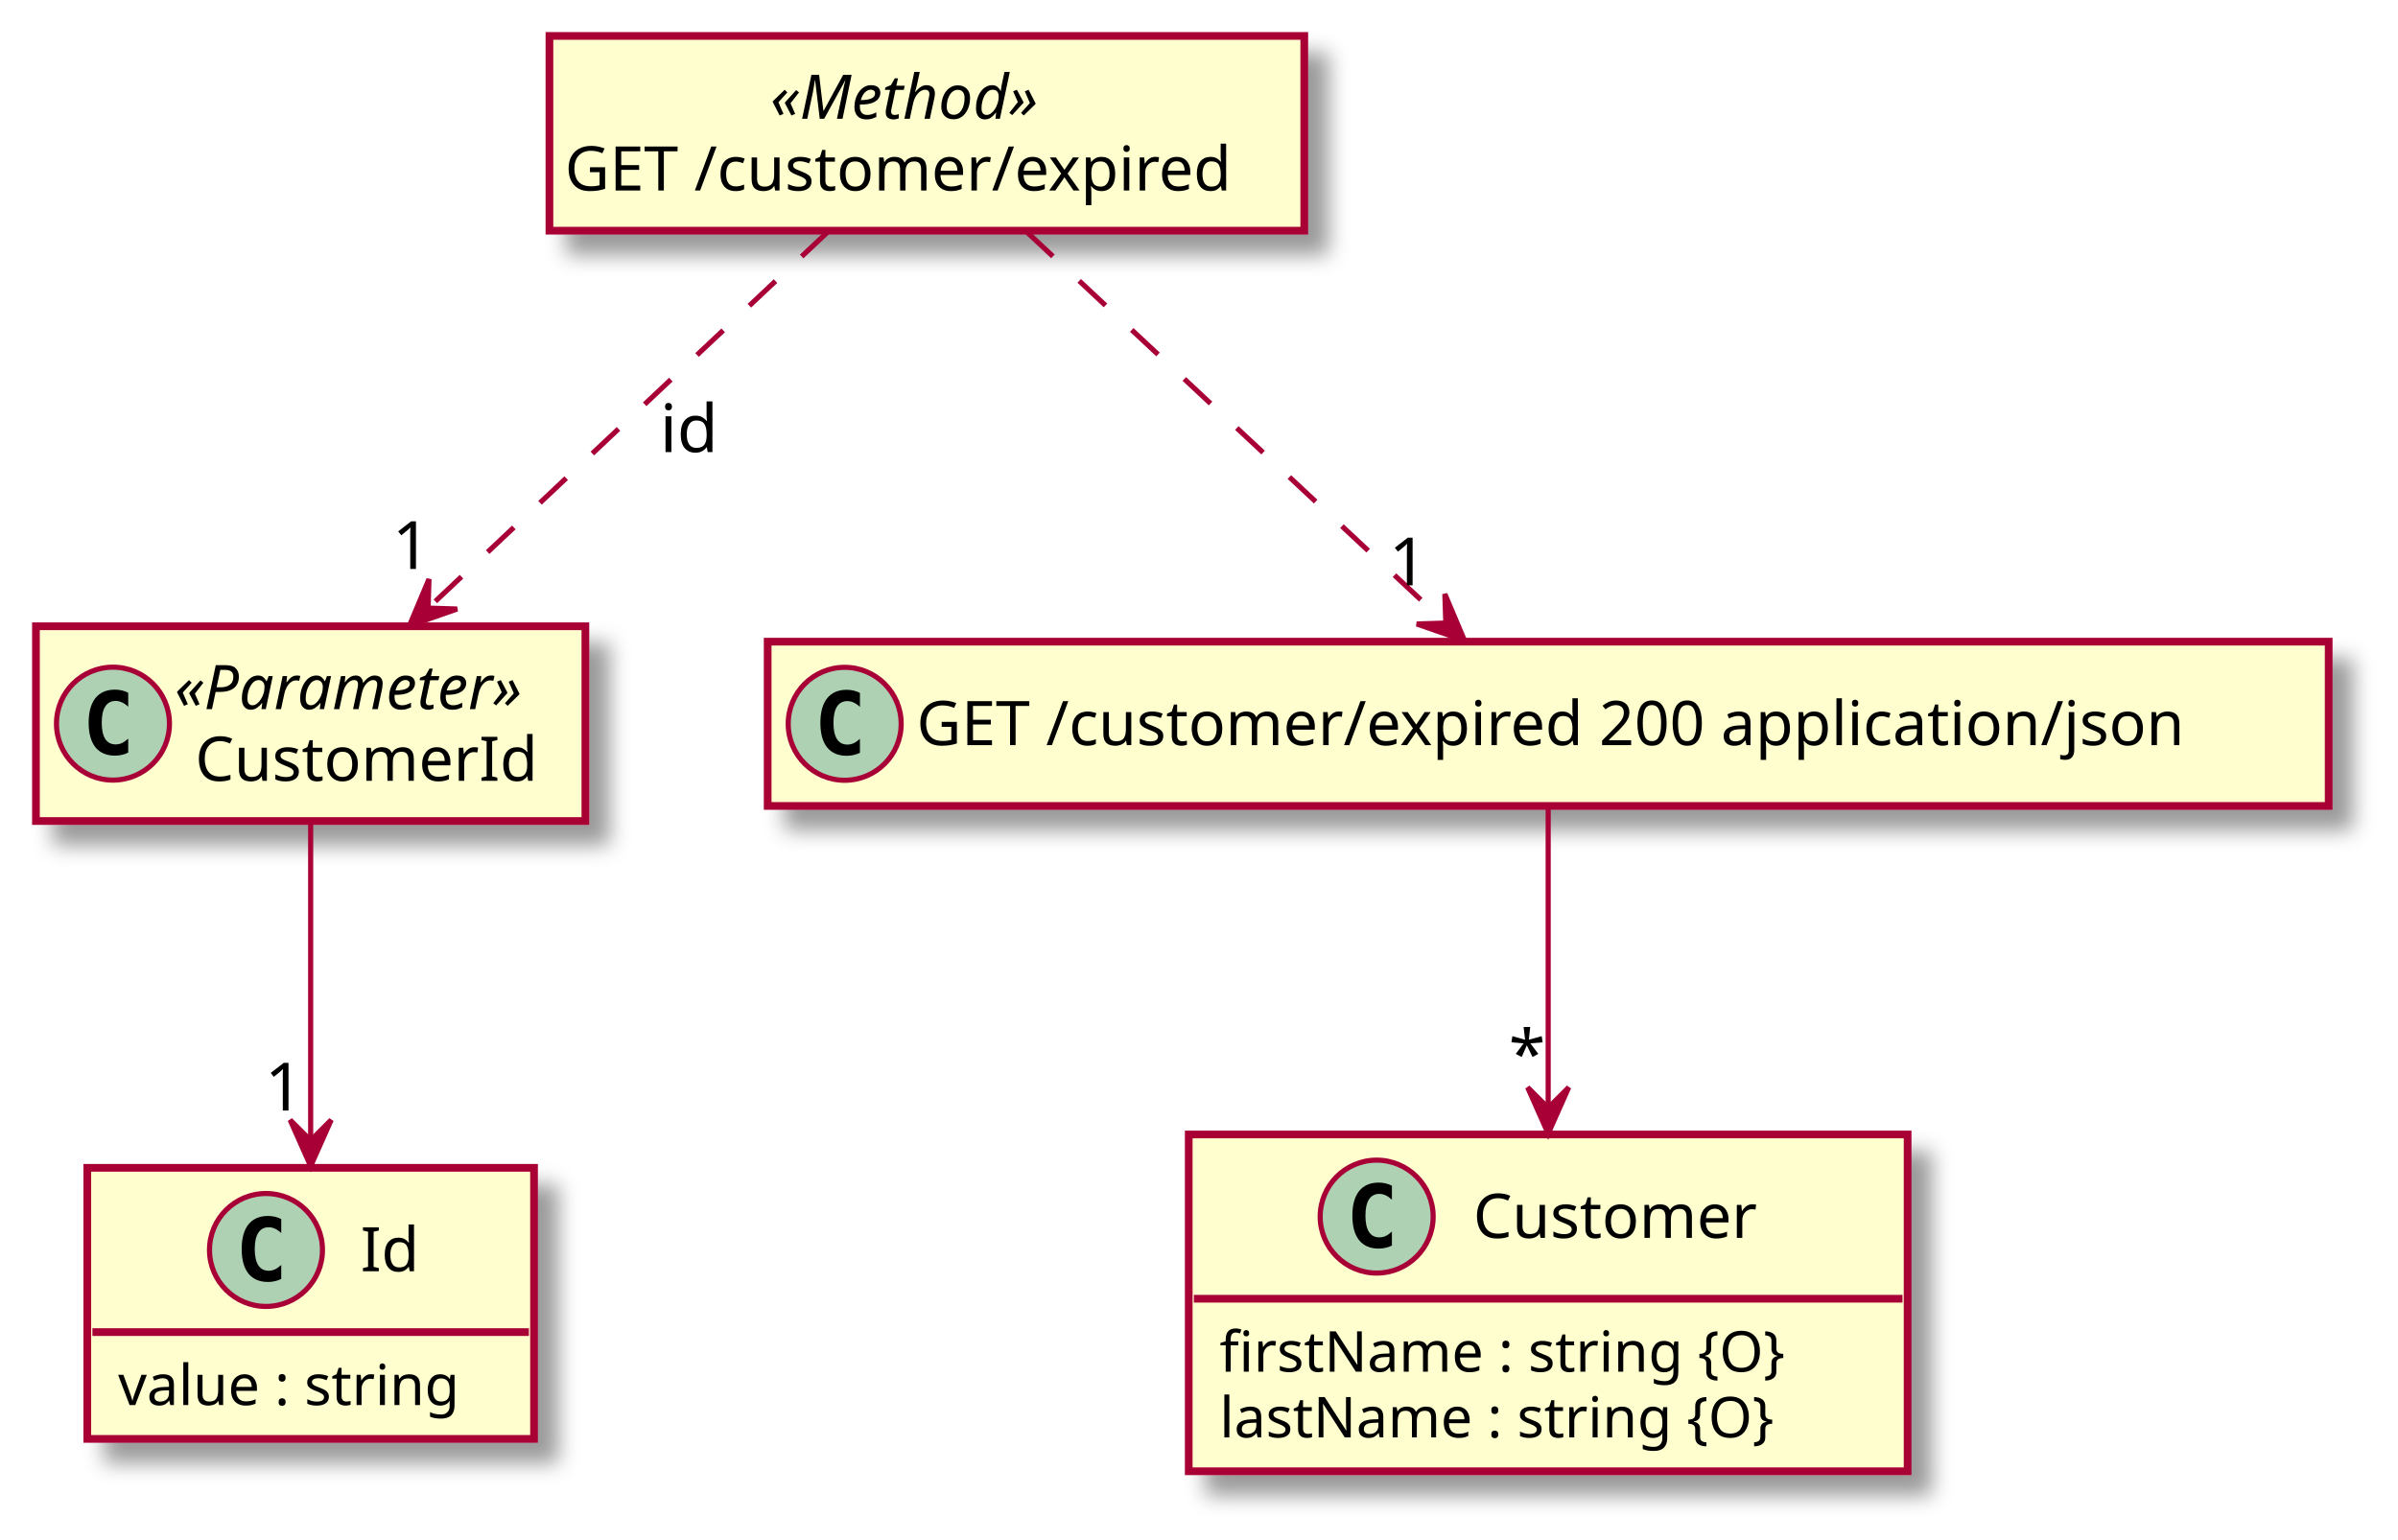
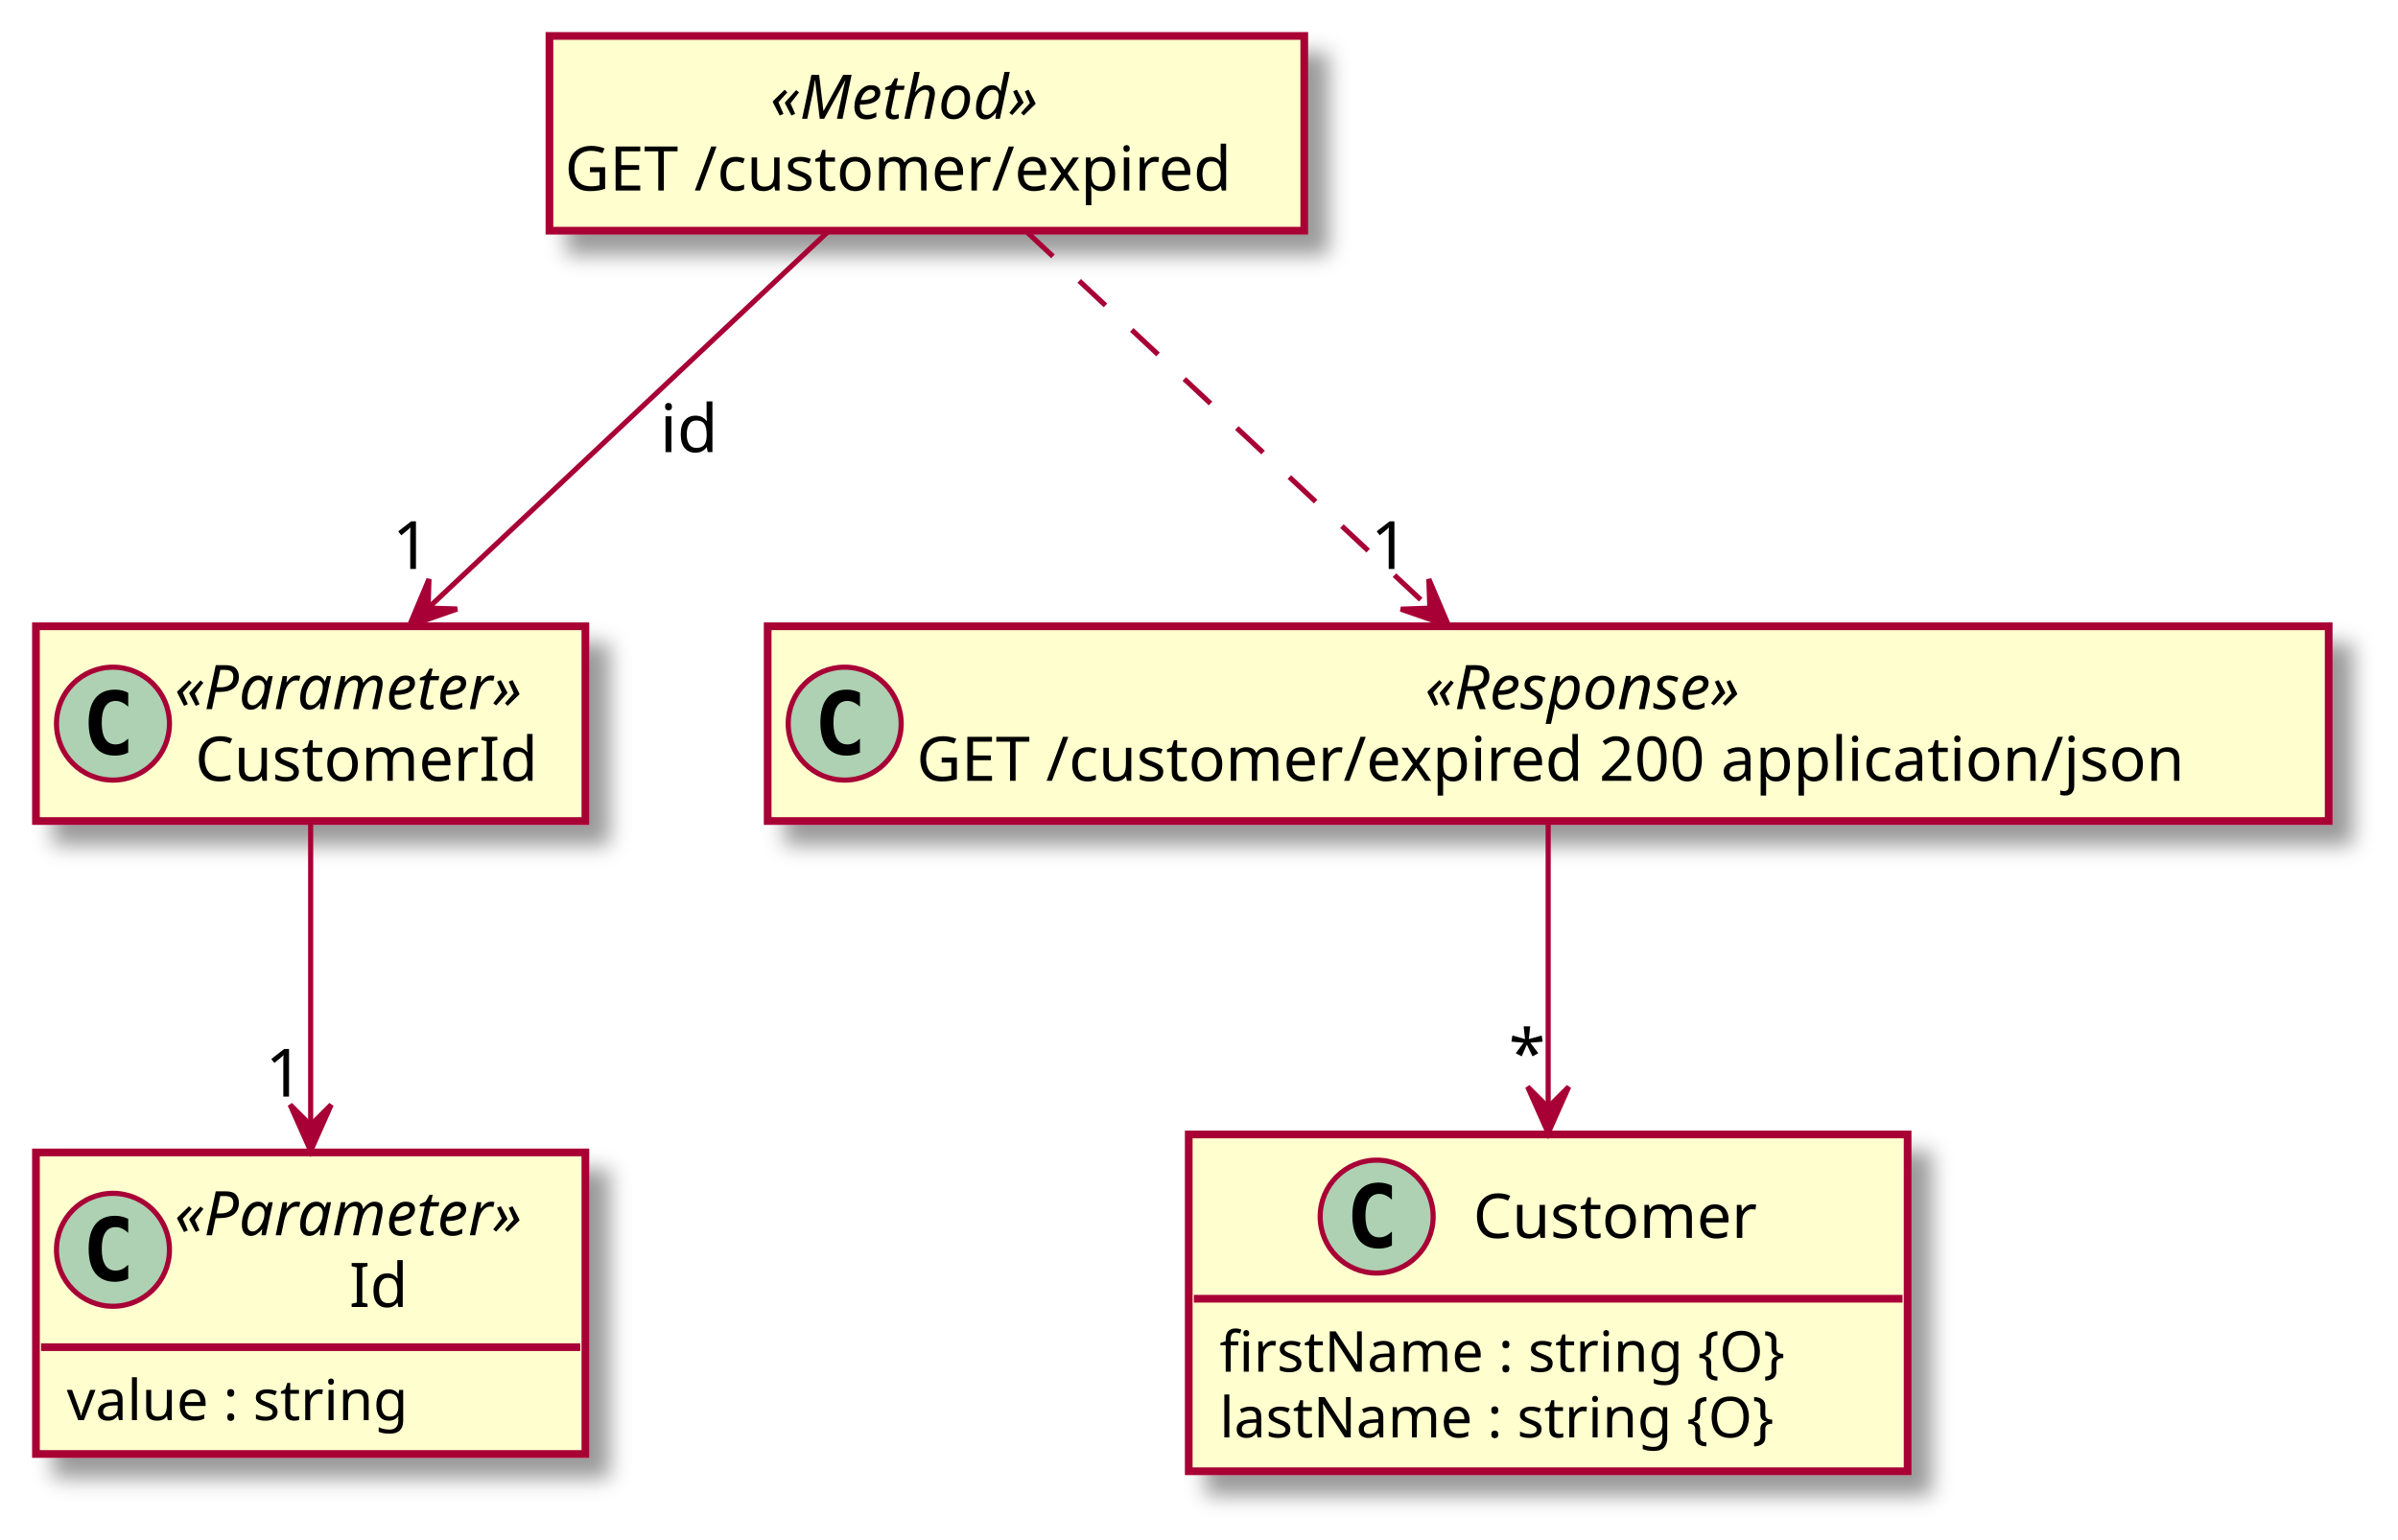
<svg xmlns="http://www.w3.org/2000/svg" contentScriptType="application/ecmascript" contentStyleType="text/css" height="300px" preserveAspectRatio="none" style="width:467px;height:300px;" version="1.1" viewBox="0 0 467 300" width="467px" zoomAndPan="magnify">
  <defs>
-     <filter height="300%" id="f1hj53k7b4qtj" width="300%" x="-1" y="-1">
+     <filter height="300%" id="f1ns2tczzfta1n" width="300%" x="-1" y="-1">
      <feGaussianBlur result="blurOut" stdDeviation="2.0" />
      <feColorMatrix in="blurOut" result="blurOut2" type="matrix" values="0 0 0 0 0 0 0 0 0 0 0 0 0 0 0 0 0 0 .4 0" />
      <feOffset dx="4.0" dy="4.0" in="blurOut2" result="blurOut3" />
      <feBlend in="SourceGraphic" in2="blurOut3" mode="normal" />
    </filter>
  </defs>
  <g>
-     <rect codeLine="6" fill="#FEFECE" filter="url(#f1hj53k7b4qtj)" height="65.609" id="Customer" style="stroke:#A80036;stroke-width:1.5;" width="140" x="231.5" y="221" />
+     <rect codeLine="6" fill="#FEFECE" filter="url(#f1ns2tczzfta1n)" height="65.609" id="Customer" style="stroke:#A80036;stroke-width:1.5;" width="140" x="231.5" y="221" />
    <ellipse cx="268.1" cy="237" fill="#ADD1B2" rx="11" ry="11" style="stroke:#A80036;stroke-width:1.0;" />
    <path d="M271.069,242.641 Q270.491,242.938 269.85,243.078 Q269.209,243.234 268.506,243.234 Q266.006,243.234 264.678,241.594 Q263.366,239.938 263.366,236.812 Q263.366,233.688 264.678,232.031 Q266.006,230.375 268.506,230.375 Q269.209,230.375 269.85,230.531 Q270.506,230.688 271.069,230.984 L271.069,233.703 Q270.444,233.125 269.85,232.859 Q269.256,232.578 268.631,232.578 Q267.288,232.578 266.6,233.656 Q265.913,234.719 265.913,236.812 Q265.913,238.906 266.6,239.984 Q267.288,241.047 268.631,241.047 Q269.256,241.047 269.85,240.781 Q270.444,240.5 271.069,239.922 L271.069,242.641 Z " fill="#000000" />
    <text fill="#000000" font-family="sans-serif" font-size="12" lengthAdjust="spacing" textLength="60" x="286.9" y="241.154">Customer</text>
    <line style="stroke:#A80036;stroke-width:1.5;" x1="232.5" x2="370.5" y1="253" y2="253" />
    <text fill="#000000" font-family="sans-serif" font-size="11" lengthAdjust="spacing" textLength="128" x="237.5" y="267.21">firstName : string {O}</text>
    <text fill="#000000" font-family="sans-serif" font-size="11" lengthAdjust="spacing" textLength="126" x="237.5" y="280.015">lastName : string {O}</text>
-     <rect codeLine="11" fill="#FEFECE" filter="url(#f1hj53k7b4qtj)" height="37.938" id="CustomerId" style="stroke:#A80036;stroke-width:1.5;" width="107" x="7" y="122" />
+     <rect codeLine="11" fill="#FEFECE" filter="url(#f1ns2tczzfta1n)" height="37.938" id="CustomerId" style="stroke:#A80036;stroke-width:1.5;" width="107" x="7" y="122" />
    <ellipse cx="22" cy="140.969" fill="#ADD1B2" rx="11" ry="11" style="stroke:#A80036;stroke-width:1.0;" />
    <path d="M24.969,146.609 Q24.391,146.906 23.75,147.047 Q23.109,147.203 22.406,147.203 Q19.906,147.203 18.578,145.562 Q17.266,143.906 17.266,140.781 Q17.266,137.656 18.578,136 Q19.906,134.344 22.406,134.344 Q23.109,134.344 23.75,134.5 Q24.406,134.656 24.969,134.953 L24.969,137.672 Q24.344,137.094 23.75,136.828 Q23.156,136.547 22.531,136.547 Q21.188,136.547 20.5,137.625 Q19.812,138.688 19.812,140.781 Q19.812,142.875 20.5,143.953 Q21.188,145.016 22.531,145.016 Q23.156,145.016 23.75,144.75 Q24.344,144.469 24.969,143.891 L24.969,146.609 Z " fill="#000000" />
    <text fill="#000000" font-family="sans-serif" font-size="12" font-style="italic" lengthAdjust="spacing" textLength="79" x="34" y="138.139">«Parameter»</text>
    <text fill="#000000" font-family="sans-serif" font-size="12" lengthAdjust="spacing" textLength="71" x="38" y="152.107">CustomerId</text>
-     <rect codeLine="14" fill="#FEFECE" filter="url(#f1hj53k7b4qtj)" height="52.805" id="Id" style="stroke:#A80036;stroke-width:1.5;" width="87" x="17" y="227.5" />
-     <ellipse cx="51.8" cy="243.5" fill="#ADD1B2" rx="11" ry="11" style="stroke:#A80036;stroke-width:1.0;" />
-     <path d="M54.769,249.141 Q54.191,249.438 53.55,249.578 Q52.909,249.734 52.206,249.734 Q49.706,249.734 48.378,248.094 Q47.066,246.438 47.066,243.312 Q47.066,240.188 48.378,238.531 Q49.706,236.875 52.206,236.875 Q52.909,236.875 53.55,237.031 Q54.206,237.188 54.769,237.484 L54.769,240.203 Q54.144,239.625 53.55,239.359 Q52.956,239.078 52.331,239.078 Q50.987,239.078 50.3,240.156 Q49.612,241.219 49.612,243.312 Q49.612,245.406 50.3,246.484 Q50.987,247.547 52.331,247.547 Q52.956,247.547 53.55,247.281 Q54.144,247 54.769,246.422 L54.769,249.141 Z " fill="#000000" />
-     <text fill="#000000" font-family="sans-serif" font-size="12" lengthAdjust="spacing" textLength="11" x="70.2" y="247.654">Id</text>
-     <line style="stroke:#A80036;stroke-width:1.5;" x1="18" x2="103" y1="259.5" y2="259.5" />
-     <text fill="#000000" font-family="sans-serif" font-size="11" lengthAdjust="spacing" textLength="75" x="23" y="273.71">value : string</text>
-     <rect codeLine="18" fill="#FEFECE" filter="url(#f1hj53k7b4qtj)" height="37.938" id="GET /customer/expired" style="stroke:#A80036;stroke-width:1.5;" width="147" x="107" y="7" />
+     <rect codeLine="14" fill="#FEFECE" filter="url(#f1ns2tczzfta1n)" height="58.742" id="Id" style="stroke:#A80036;stroke-width:1.5;" width="107" x="7" y="224.5" />
+     <ellipse cx="22" cy="243.469" fill="#ADD1B2" rx="11" ry="11" style="stroke:#A80036;stroke-width:1.0;" />
+     <path d="M24.969,249.109 Q24.391,249.406 23.75,249.547 Q23.109,249.703 22.406,249.703 Q19.906,249.703 18.578,248.062 Q17.266,246.406 17.266,243.281 Q17.266,240.156 18.578,238.5 Q19.906,236.844 22.406,236.844 Q23.109,236.844 23.75,237 Q24.406,237.156 24.969,237.453 L24.969,240.172 Q24.344,239.594 23.75,239.328 Q23.156,239.047 22.531,239.047 Q21.188,239.047 20.5,240.125 Q19.812,241.188 19.812,243.281 Q19.812,245.375 20.5,246.453 Q21.188,247.516 22.531,247.516 Q23.156,247.516 23.75,247.25 Q24.344,246.969 24.969,246.391 L24.969,249.109 Z " fill="#000000" />
+     <text fill="#000000" font-family="sans-serif" font-size="12" font-style="italic" lengthAdjust="spacing" textLength="79" x="34" y="240.639">«Parameter»</text>
+     <text fill="#000000" font-family="sans-serif" font-size="12" lengthAdjust="spacing" textLength="11" x="68" y="254.607">Id</text>
+     <line style="stroke:#A80036;stroke-width:1.5;" x1="8" x2="113" y1="262.438" y2="262.438" />
+     <text fill="#000000" font-family="sans-serif" font-size="11" lengthAdjust="spacing" textLength="75" x="13" y="276.648">value : string</text>
+     <rect codeLine="18" fill="#FEFECE" filter="url(#f1ns2tczzfta1n)" height="37.938" id="GET /customer/expired" style="stroke:#A80036;stroke-width:1.5;" width="147" x="107" y="7" />
    <text fill="#000000" font-family="sans-serif" font-size="12" font-style="italic" lengthAdjust="spacing" textLength="61" x="150" y="23.139">«Method»</text>
    <text fill="#000000" font-family="sans-serif" font-size="12" lengthAdjust="spacing" textLength="141" x="110" y="37.107">GET /customer/expired</text>
-     <rect codeLine="21" fill="#FEFECE" filter="url(#f1hj53k7b4qtj)" height="32" id="GET /customer/expired 200 application/json" style="stroke:#A80036;stroke-width:1.5;" width="304" x="149.5" y="125" />
-     <ellipse cx="164.5" cy="141" fill="#ADD1B2" rx="11" ry="11" style="stroke:#A80036;stroke-width:1.0;" />
-     <path d="M167.469,146.641 Q166.891,146.938 166.25,147.078 Q165.609,147.234 164.906,147.234 Q162.406,147.234 161.078,145.594 Q159.766,143.938 159.766,140.812 Q159.766,137.688 161.078,136.031 Q162.406,134.375 164.906,134.375 Q165.609,134.375 166.25,134.531 Q166.906,134.688 167.469,134.984 L167.469,137.703 Q166.844,137.125 166.25,136.859 Q165.656,136.578 165.031,136.578 Q163.688,136.578 163,137.656 Q162.312,138.719 162.312,140.812 Q162.312,142.906 163,143.984 Q163.688,145.047 165.031,145.047 Q165.656,145.047 166.25,144.781 Q166.844,144.5 167.469,143.922 L167.469,146.641 Z " fill="#000000" />
-     <text fill="#000000" font-family="sans-serif" font-size="12" lengthAdjust="spacing" textLength="272" x="178.5" y="145.154">GET /customer/expired 200 application/json</text>
-     <path codeLine="24" d="M60.5,160.33 C60.5,177.06 60.5,202.13 60.5,221.98 " fill="none" id="CustomerId-to-Id" style="stroke:#A80036;stroke-width:1.0;" />
-     <polygon fill="#A80036" points="60.5,227.17,64.5,218.17,60.5,222.17,56.5,218.17,60.5,227.17" style="stroke:#A80036;stroke-width:1.0;" />
-     <text fill="#000000" font-family="sans-serif" font-size="13" lengthAdjust="spacing" textLength="8" x="51.575" y="216.336">1</text>
-     <path codeLine="26" d="M161.22,45.16 C140.05,65.09 106.08,97.08 83.53,118.32 " fill="none" id="GET /customer/expired-to-CustomerId" style="stroke:#A80036;stroke-width:1.0;stroke-dasharray:7.0,7.0;" />
+     <rect codeLine="21" fill="#FEFECE" filter="url(#f1ns2tczzfta1n)" height="37.938" id="GET /customer/expired 200 application/json" style="stroke:#A80036;stroke-width:1.5;" width="304" x="149.5" y="122" />
+     <ellipse cx="164.5" cy="140.969" fill="#ADD1B2" rx="11" ry="11" style="stroke:#A80036;stroke-width:1.0;" />
+     <path d="M167.469,146.609 Q166.891,146.906 166.25,147.047 Q165.609,147.203 164.906,147.203 Q162.406,147.203 161.078,145.562 Q159.766,143.906 159.766,140.781 Q159.766,137.656 161.078,136 Q162.406,134.344 164.906,134.344 Q165.609,134.344 166.25,134.5 Q166.906,134.656 167.469,134.953 L167.469,137.672 Q166.844,137.094 166.25,136.828 Q165.656,136.547 165.031,136.547 Q163.688,136.547 163,137.625 Q162.312,138.688 162.312,140.781 Q162.312,142.875 163,143.953 Q163.688,145.016 165.031,145.016 Q165.656,145.016 166.25,144.75 Q166.844,144.469 167.469,143.891 L167.469,146.609 Z " fill="#000000" />
+     <text fill="#000000" font-family="sans-serif" font-size="12" font-style="italic" lengthAdjust="spacing" textLength="74" x="277.5" y="138.139">«Response»</text>
+     <text fill="#000000" font-family="sans-serif" font-size="12" lengthAdjust="spacing" textLength="272" x="178.5" y="152.107">GET /customer/expired 200 application/json</text>
+     <path codeLine="24" d="M60.5,160.33 C60.5,176.2 60.5,199.58 60.5,218.88 " fill="none" id="CustomerId-to-Id" style="stroke:#A80036;stroke-width:1.0;" />
+     <polygon fill="#A80036" points="60.5,224.21,64.5,215.21,60.5,219.21,56.5,215.21,60.5,224.21" style="stroke:#A80036;stroke-width:1.0;" />
+     <text fill="#000000" font-family="sans-serif" font-size="13" lengthAdjust="spacing" textLength="8" x="51.675" y="213.626">1</text>
+     <path codeLine="26" d="M161.22,45.16 C140.05,65.09 106.08,97.08 83.53,118.32 " fill="none" id="GET /customer/expired-to-CustomerId" style="stroke:#A80036;stroke-width:1.0;" />
    <polygon fill="#A80036" points="79.73,121.89,89.025,118.635,83.371,118.463,83.542,112.809,79.73,121.89" style="stroke:#A80036;stroke-width:1.0;" />
    <text fill="#000000" font-family="sans-serif" font-size="13" lengthAdjust="spacing" textLength="11" x="128.5" y="88.067">id</text>
    <text fill="#000000" font-family="sans-serif" font-size="13" lengthAdjust="spacing" textLength="8" x="76.394" y="110.838">1</text>
-     <path codeLine="28" d="M301.5,157.43 C301.5,172.42 301.5,195.74 301.5,215.6 " fill="none" id="GET /customer/expired 200 application/json-to-Customer" style="stroke:#A80036;stroke-width:1.0;" />
-     <polygon fill="#A80036" points="301.5,220.83,305.5,211.83,301.5,215.83,297.5,211.83,301.5,220.83" style="stroke:#A80036;stroke-width:1.0;" />
-     <text fill="#000000" font-family="sans-serif" font-size="13" lengthAdjust="spacing" textLength="7" x="293.811" y="209.941">*</text>
-     <path codeLine="30" d="M199.94,45.16 C222.3,66.03 258.81,100.14 281.43,121.26 " fill="none" id="GET /customer/expired-to-GET /customer/expired 200 application/json" style="stroke:#A80036;stroke-width:1.0;stroke-dasharray:7.0,7.0;" />
-     <polygon fill="#A80036" points="285.21,124.79,281.379,115.717,281.562,121.371,275.908,121.554,285.21,124.79" style="stroke:#A80036;stroke-width:1.0;" />
-     <text fill="#000000" font-family="sans-serif" font-size="13" lengthAdjust="spacing" textLength="8" x="270.489" y="114.025">1</text>
+     <path codeLine="28" d="M301.5,160.33 C301.5,175.3 301.5,196.95 301.5,215.56 " fill="none" id="GET /customer/expired 200 application/json-to-Customer" style="stroke:#A80036;stroke-width:1.0;" />
+     <polygon fill="#A80036" points="301.5,220.72,305.5,211.72,301.5,215.72,297.5,211.72,301.5,220.72" style="stroke:#A80036;stroke-width:1.0;" />
+     <text fill="#000000" font-family="sans-serif" font-size="13" lengthAdjust="spacing" textLength="7" x="293.811" y="209.81">*</text>
+     <path codeLine="30" d="M199.94,45.16 C221.29,65.09 255.54,97.08 278.28,118.32 " fill="none" id="GET /customer/expired-to-GET /customer/expired 200 application/json" style="stroke:#A80036;stroke-width:1.0;stroke-dasharray:7.0,7.0;" />
+     <polygon fill="#A80036" points="282.11,121.89,278.261,112.824,278.455,118.478,272.802,118.672,282.11,121.89" style="stroke:#A80036;stroke-width:1.0;" />
+     <text fill="#000000" font-family="sans-serif" font-size="13" lengthAdjust="spacing" textLength="8" x="266.947" y="110.838">1</text>
  </g>
</svg>
